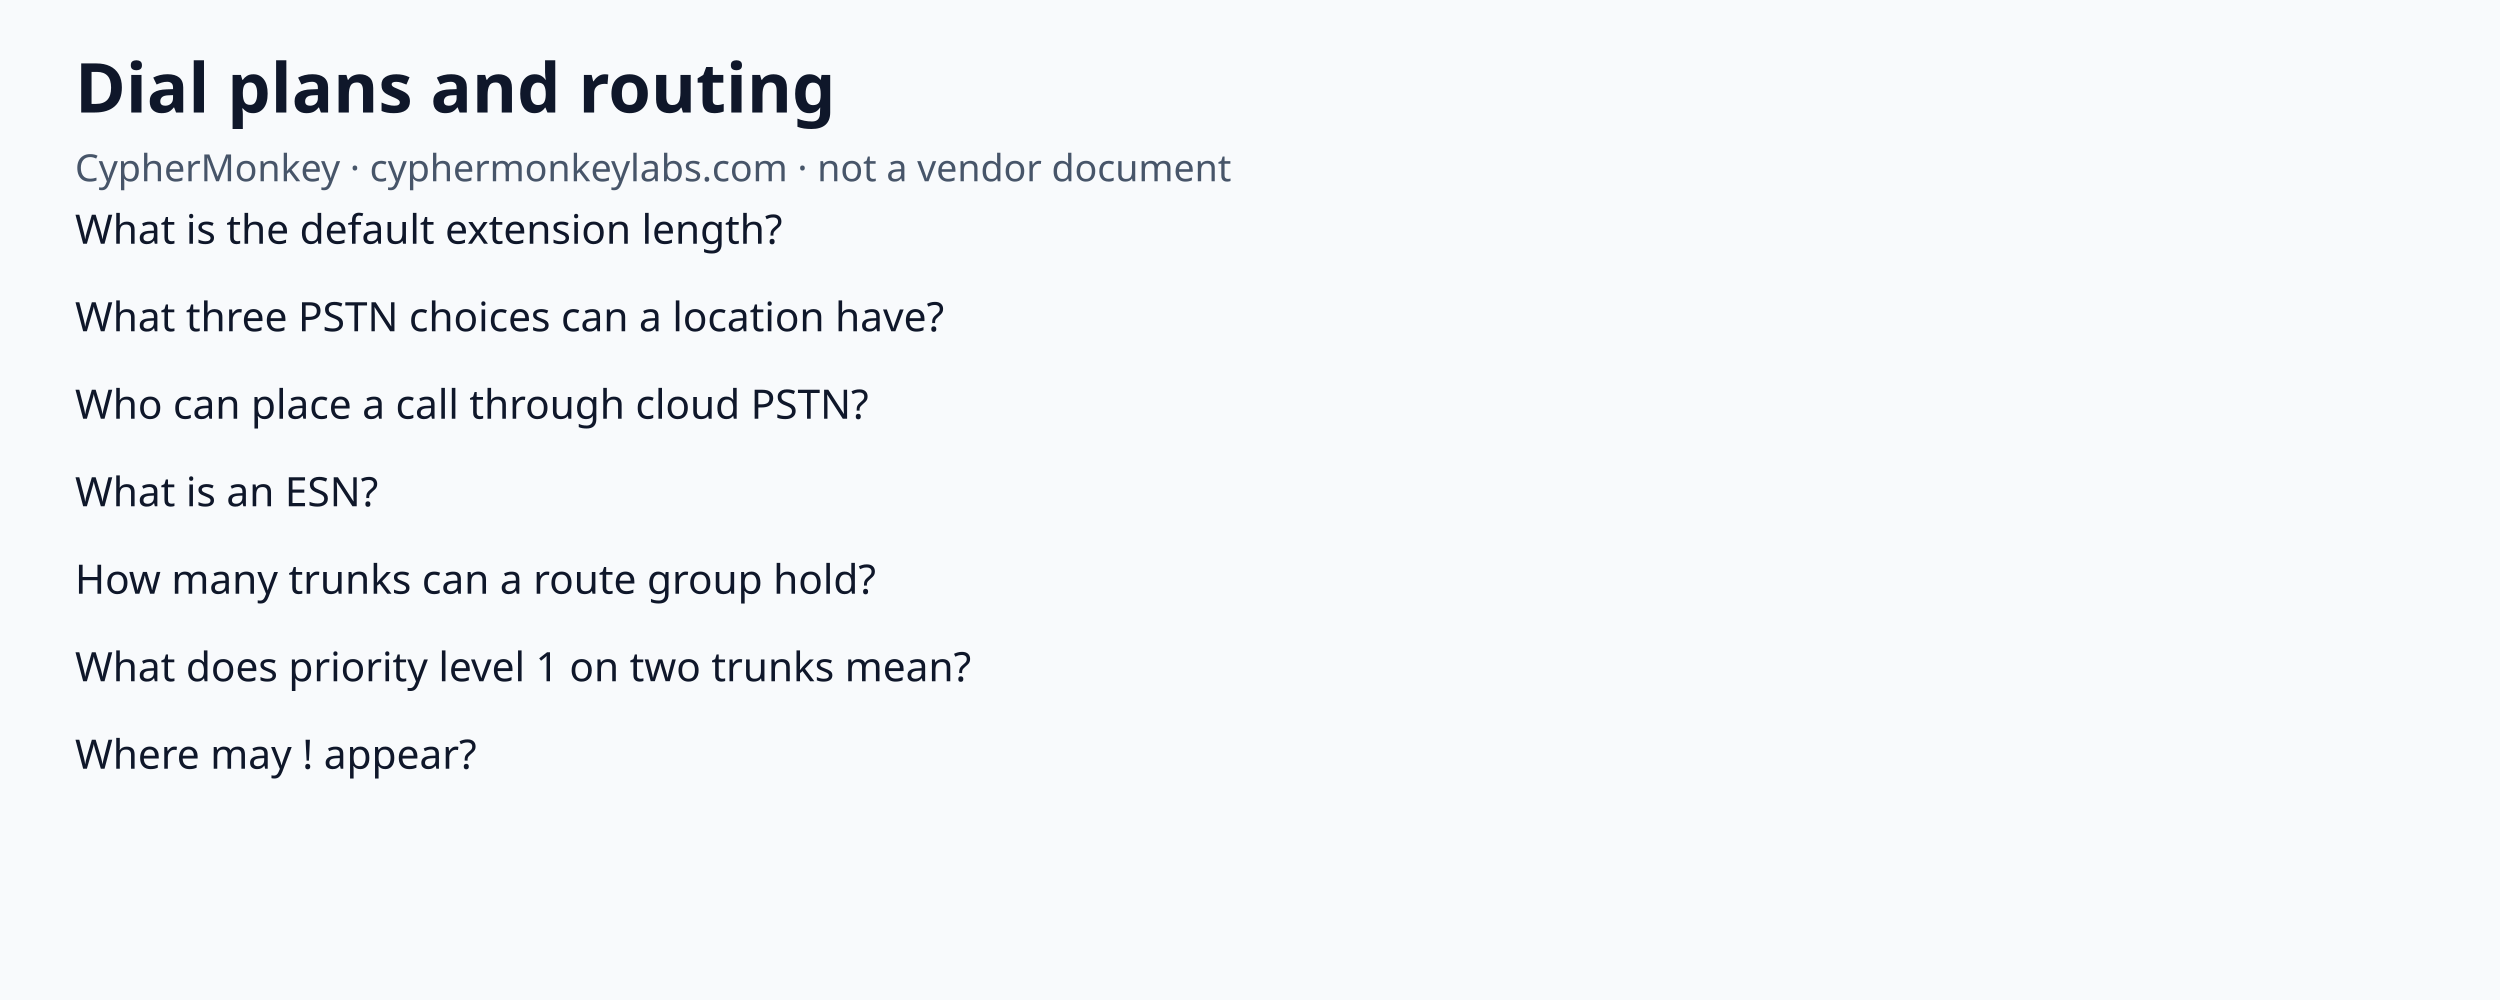
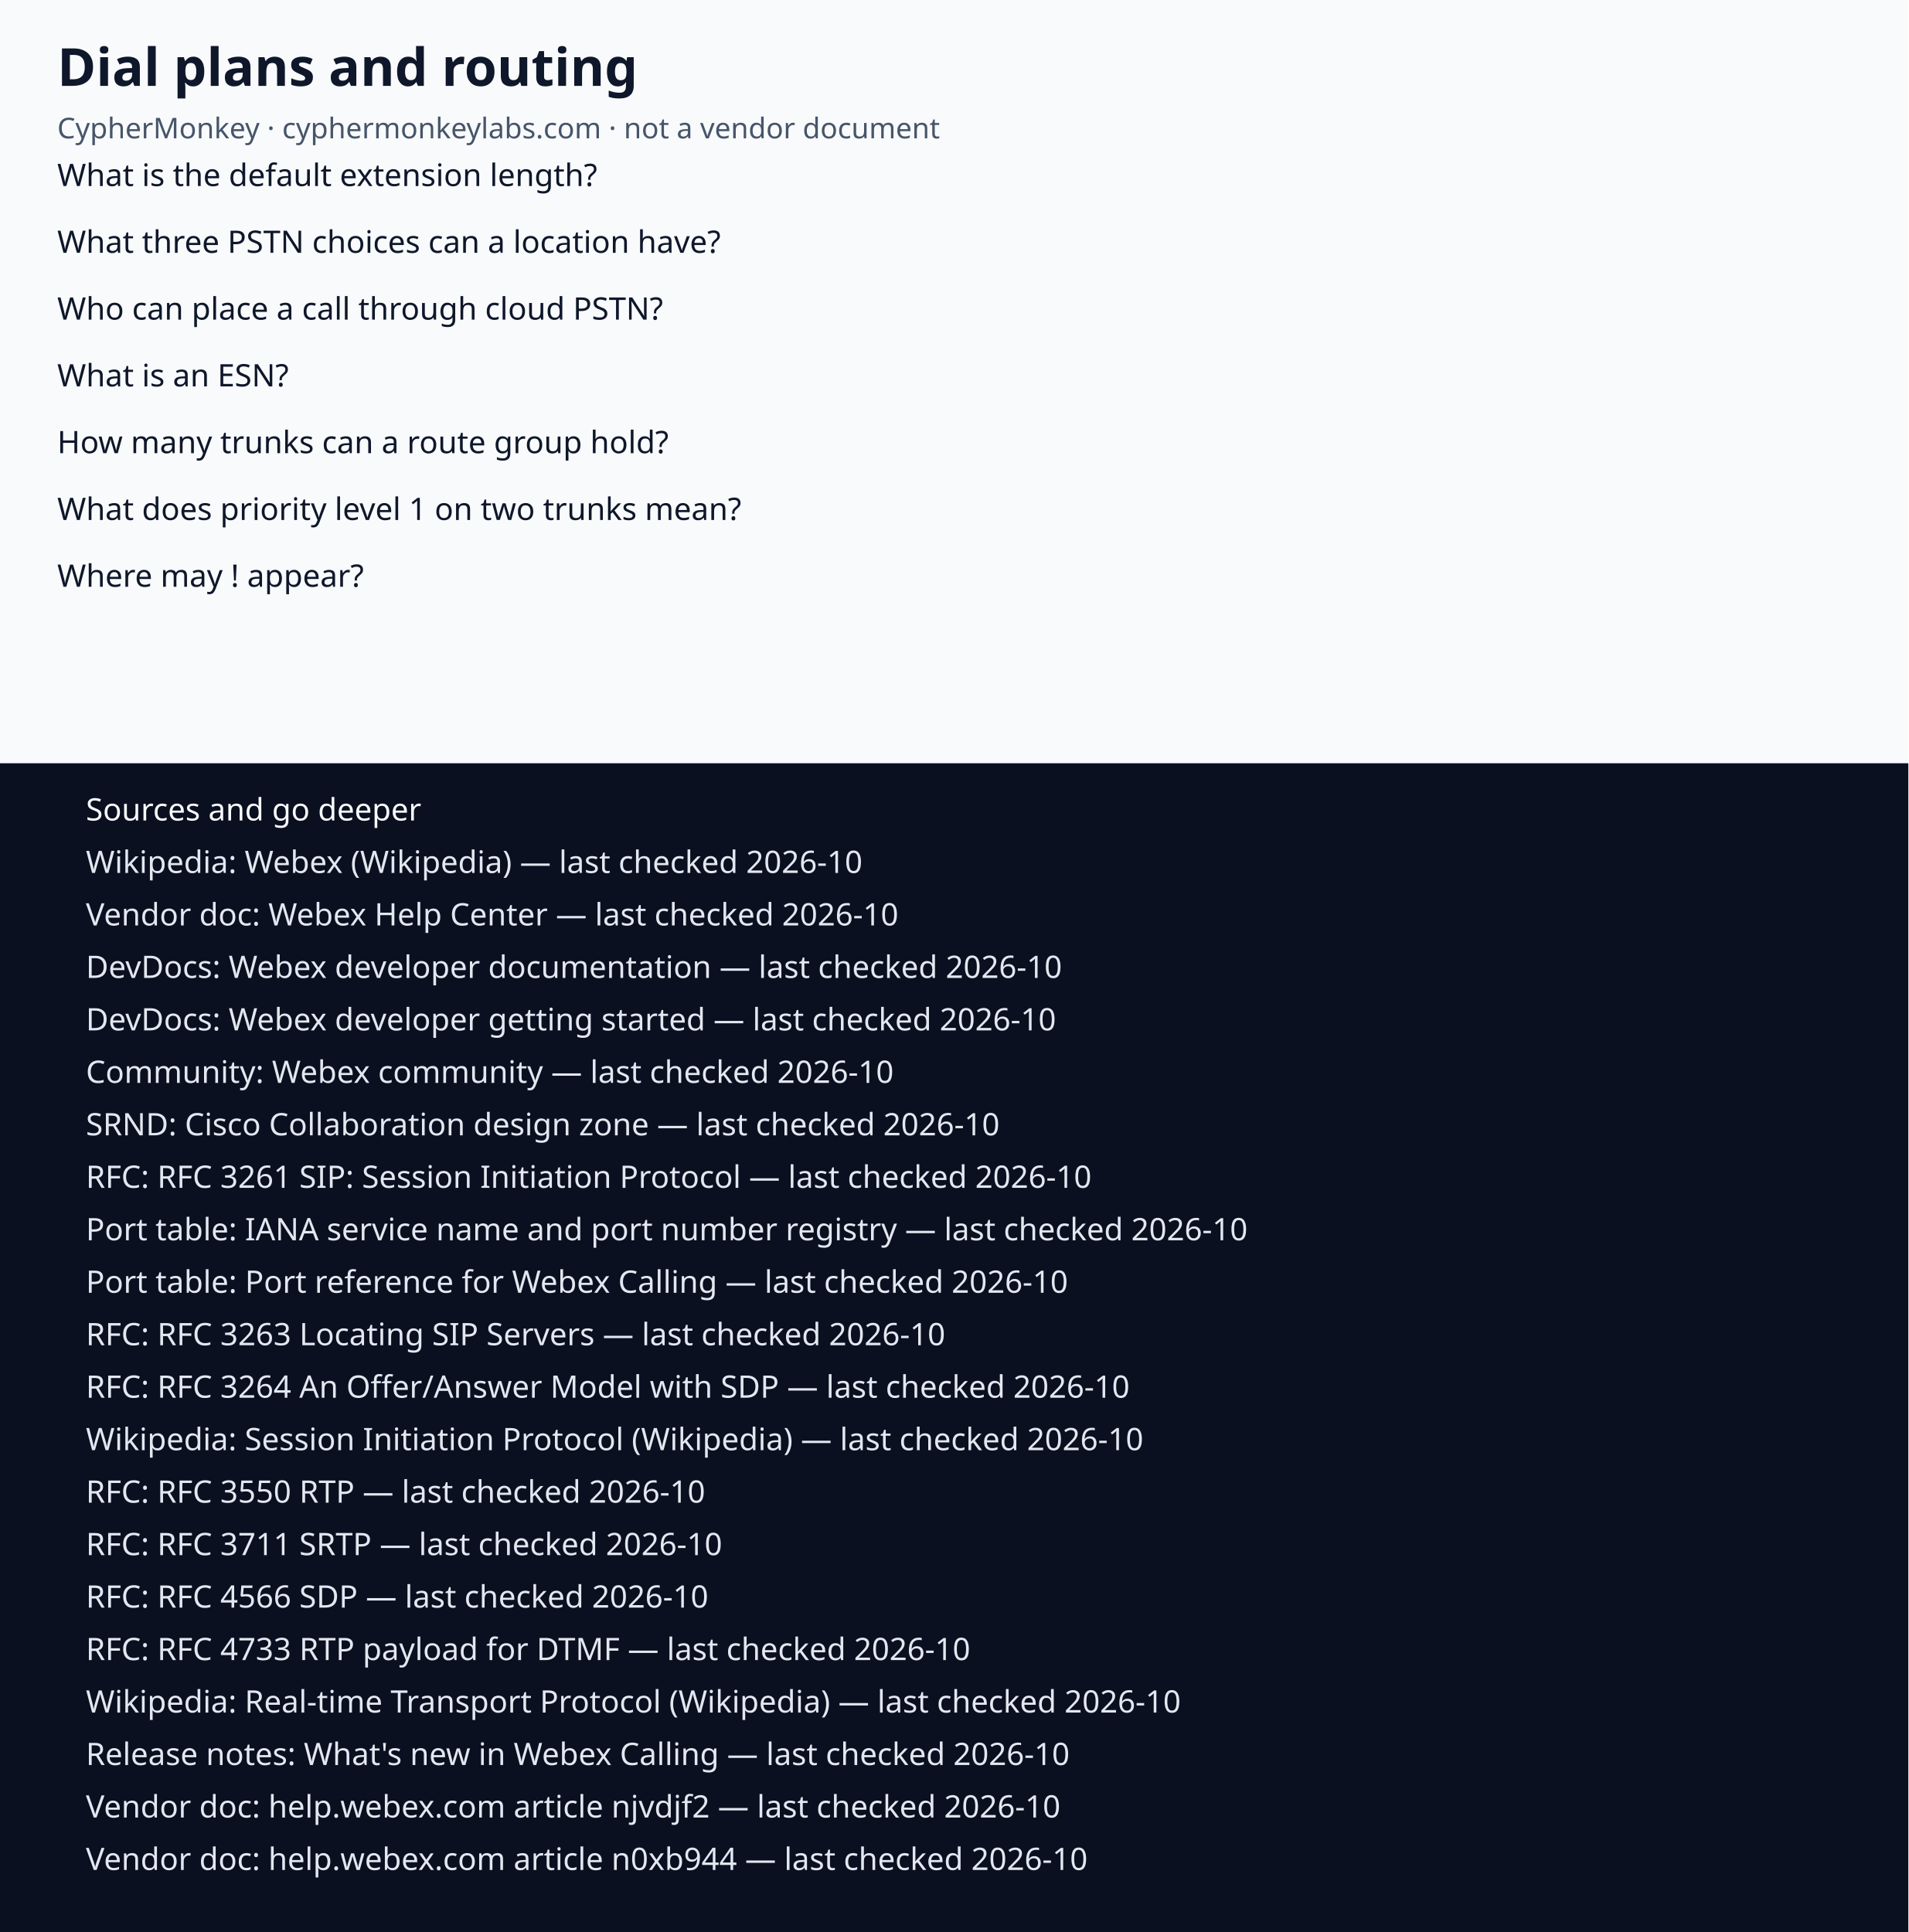
- <svg xmlns="http://www.w3.org/2000/svg" viewBox="0 0 800 320" role="img">
+ <svg xmlns="http://www.w3.org/2000/svg" data-src-base="320" viewBox="0 0 800 810" role="img">
  <rect width="800" height="320" fill="#f8fafc" />
  <text x="24" y="36" fill="#0f172a" font-size="22" font-family="system-ui,sans-serif" font-weight="700">Dial plans and routing</text>
  <text x="24" y="58" fill="#475569" font-size="12" font-family="system-ui,sans-serif">CypherMonkey · cyphermonkeylabs.com · not a vendor document</text>
  <text x="24" y="78" fill="#0f172a" font-size="13" font-family="system-ui,sans-serif">What is the default extension length?</text>
  <text x="24" y="106" fill="#0f172a" font-size="13" font-family="system-ui,sans-serif">What three PSTN choices can a location have?</text>
  <text x="24" y="134" fill="#0f172a" font-size="13" font-family="system-ui,sans-serif">Who can place a call through cloud PSTN?</text>
  <text x="24" y="162" fill="#0f172a" font-size="13" font-family="system-ui,sans-serif">What is an ESN?</text>
  <text x="24" y="190" fill="#0f172a" font-size="13" font-family="system-ui,sans-serif">How many trunks can a route group hold?</text>
  <text x="24" y="218" fill="#0f172a" font-size="13" font-family="system-ui,sans-serif">What does priority level 1 on two trunks mean?</text>
  <text x="24" y="246" fill="#0f172a" font-size="13" font-family="system-ui,sans-serif">Where may ! appear?</text>
+   <g id="go-deeper">
+     <rect x="0" y="320" width="800" height="490" fill="#0b1020" />
+     <text x="36" y="344" fill="#f8fafc" font-size="13" font-family="system-ui,sans-serif">Sources and go deeper</text>
+     <a href="https://en.wikipedia.org/wiki/Webex">
+       <text x="36" y="366" fill="#e2e8f0" font-size="13" font-family="system-ui,sans-serif">Wikipedia: Webex (Wikipedia) — last checked 2026-10</text>
+     </a>
+     <a href="https://help.webex.com/">
+       <text x="36" y="388" fill="#e2e8f0" font-size="13" font-family="system-ui,sans-serif">Vendor doc: Webex Help Center — last checked 2026-10</text>
+     </a>
+     <a href="https://developer.webex.com/">
+       <text x="36" y="410" fill="#e2e8f0" font-size="13" font-family="system-ui,sans-serif">DevDocs: Webex developer documentation — last checked 2026-10</text>
+     </a>
+     <a href="https://developer.webex.com/docs/getting-started">
+       <text x="36" y="432" fill="#e2e8f0" font-size="13" font-family="system-ui,sans-serif">DevDocs: Webex developer getting started — last checked 2026-10</text>
+     </a>
+     <a href="https://help.webex.com/community">
+       <text x="36" y="454" fill="#e2e8f0" font-size="13" font-family="system-ui,sans-serif">Community: Webex community — last checked 2026-10</text>
+     </a>
+     <a href="https://www.cisco.com/c/en/us/solutions/enterprise/design-zone-collaboration/index.html">
+       <text x="36" y="476" fill="#e2e8f0" font-size="13" font-family="system-ui,sans-serif">SRND: Cisco Collaboration design zone — last checked 2026-10</text>
+     </a>
+     <a href="https://www.rfc-editor.org/rfc/rfc3261">
+       <text x="36" y="498" fill="#e2e8f0" font-size="13" font-family="system-ui,sans-serif">RFC: RFC 3261 SIP: Session Initiation Protocol — last checked 2026-10</text>
+     </a>
+     <a href="https://www.iana.org/assignments/service-names-port-numbers/service-names-port-numbers.xhtml">
+       <text x="36" y="520" fill="#e2e8f0" font-size="13" font-family="system-ui,sans-serif">Port table: IANA service name and port number registry — last checked 2026-10</text>
+     </a>
+     <a href="https://help.webex.com/article/b2exve">
+       <text x="36" y="542" fill="#e2e8f0" font-size="13" font-family="system-ui,sans-serif">Port table: Port reference for Webex Calling — last checked 2026-10</text>
+     </a>
+     <a href="https://www.rfc-editor.org/rfc/rfc3263">
+       <text x="36" y="564" fill="#e2e8f0" font-size="13" font-family="system-ui,sans-serif">RFC: RFC 3263 Locating SIP Servers — last checked 2026-10</text>
+     </a>
+     <a href="https://www.rfc-editor.org/rfc/rfc3264">
+       <text x="36" y="586" fill="#e2e8f0" font-size="13" font-family="system-ui,sans-serif">RFC: RFC 3264 An Offer/Answer Model with SDP — last checked 2026-10</text>
+     </a>
+     <a href="https://en.wikipedia.org/wiki/Session_Initiation_Protocol">
+       <text x="36" y="608" fill="#e2e8f0" font-size="13" font-family="system-ui,sans-serif">Wikipedia: Session Initiation Protocol (Wikipedia) — last checked 2026-10</text>
+     </a>
+     <a href="https://www.rfc-editor.org/rfc/rfc3550">
+       <text x="36" y="630" fill="#e2e8f0" font-size="13" font-family="system-ui,sans-serif">RFC: RFC 3550 RTP — last checked 2026-10</text>
+     </a>
+     <a href="https://www.rfc-editor.org/rfc/rfc3711">
+       <text x="36" y="652" fill="#e2e8f0" font-size="13" font-family="system-ui,sans-serif">RFC: RFC 3711 SRTP — last checked 2026-10</text>
+     </a>
+     <a href="https://www.rfc-editor.org/rfc/rfc4566">
+       <text x="36" y="674" fill="#e2e8f0" font-size="13" font-family="system-ui,sans-serif">RFC: RFC 4566 SDP — last checked 2026-10</text>
+     </a>
+     <a href="https://www.rfc-editor.org/rfc/rfc4733">
+       <text x="36" y="696" fill="#e2e8f0" font-size="13" font-family="system-ui,sans-serif">RFC: RFC 4733 RTP payload for DTMF — last checked 2026-10</text>
+     </a>
+     <a href="https://en.wikipedia.org/wiki/Real-time_Transport_Protocol">
+       <text x="36" y="718" fill="#e2e8f0" font-size="13" font-family="system-ui,sans-serif">Wikipedia: Real-time Transport Protocol (Wikipedia) — last checked 2026-10</text>
+     </a>
+     <a href="https://help.webex.com/article/278bz2">
+       <text x="36" y="740" fill="#e2e8f0" font-size="13" font-family="system-ui,sans-serif">Release notes: What's new in Webex Calling — last checked 2026-10</text>
+     </a>
+     <a href="https://help.webex.com/article/njvdjf2">
+       <text x="36" y="762" fill="#e2e8f0" font-size="13" font-family="system-ui,sans-serif">Vendor doc: help.webex.com article njvdjf2 — last checked 2026-10</text>
+     </a>
+     <a href="https://help.webex.com/article/n0xb944">
+       <text x="36" y="784" fill="#e2e8f0" font-size="13" font-family="system-ui,sans-serif">Vendor doc: help.webex.com article n0xb944 — last checked 2026-10</text>
+     </a>
+   </g>
</svg>
